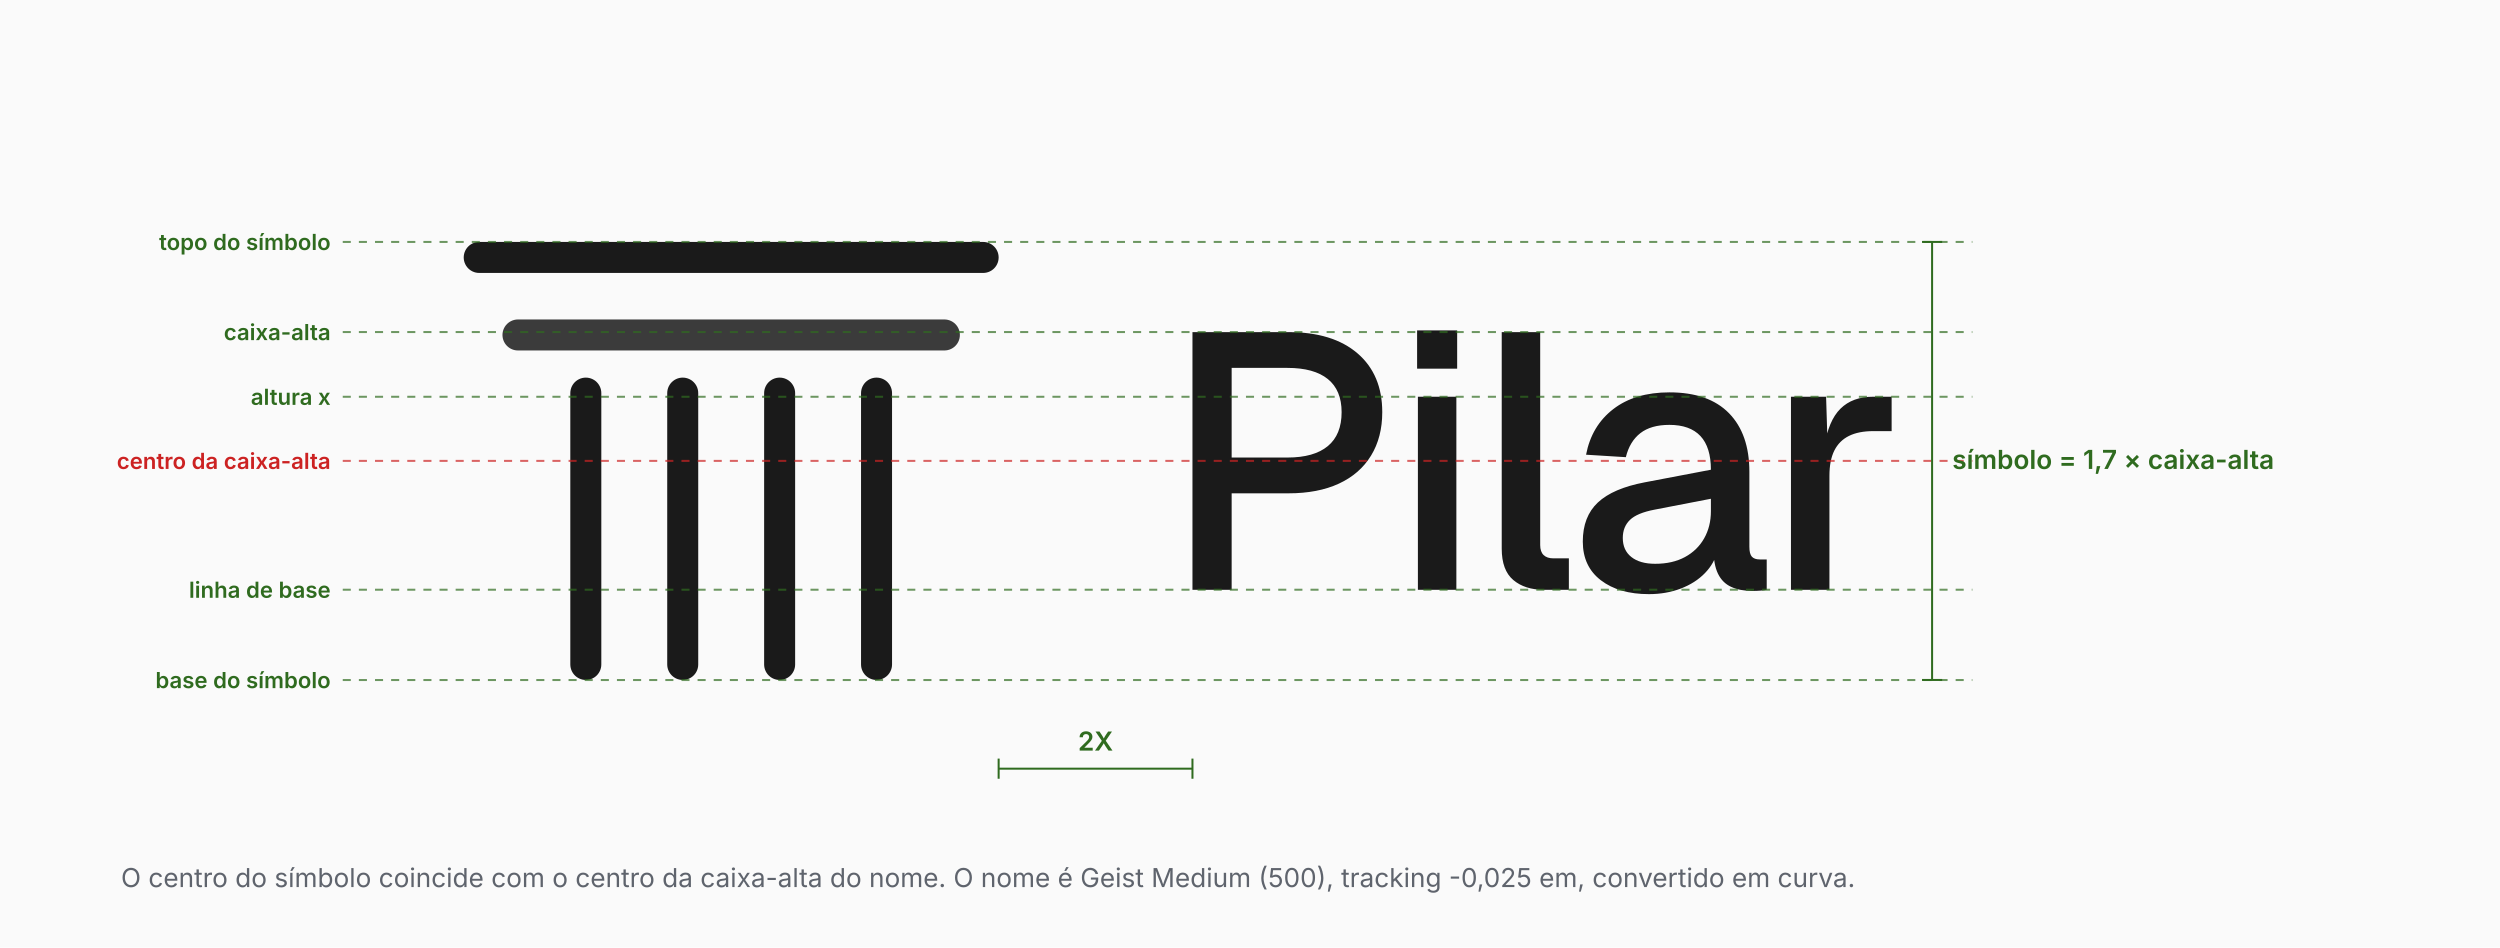
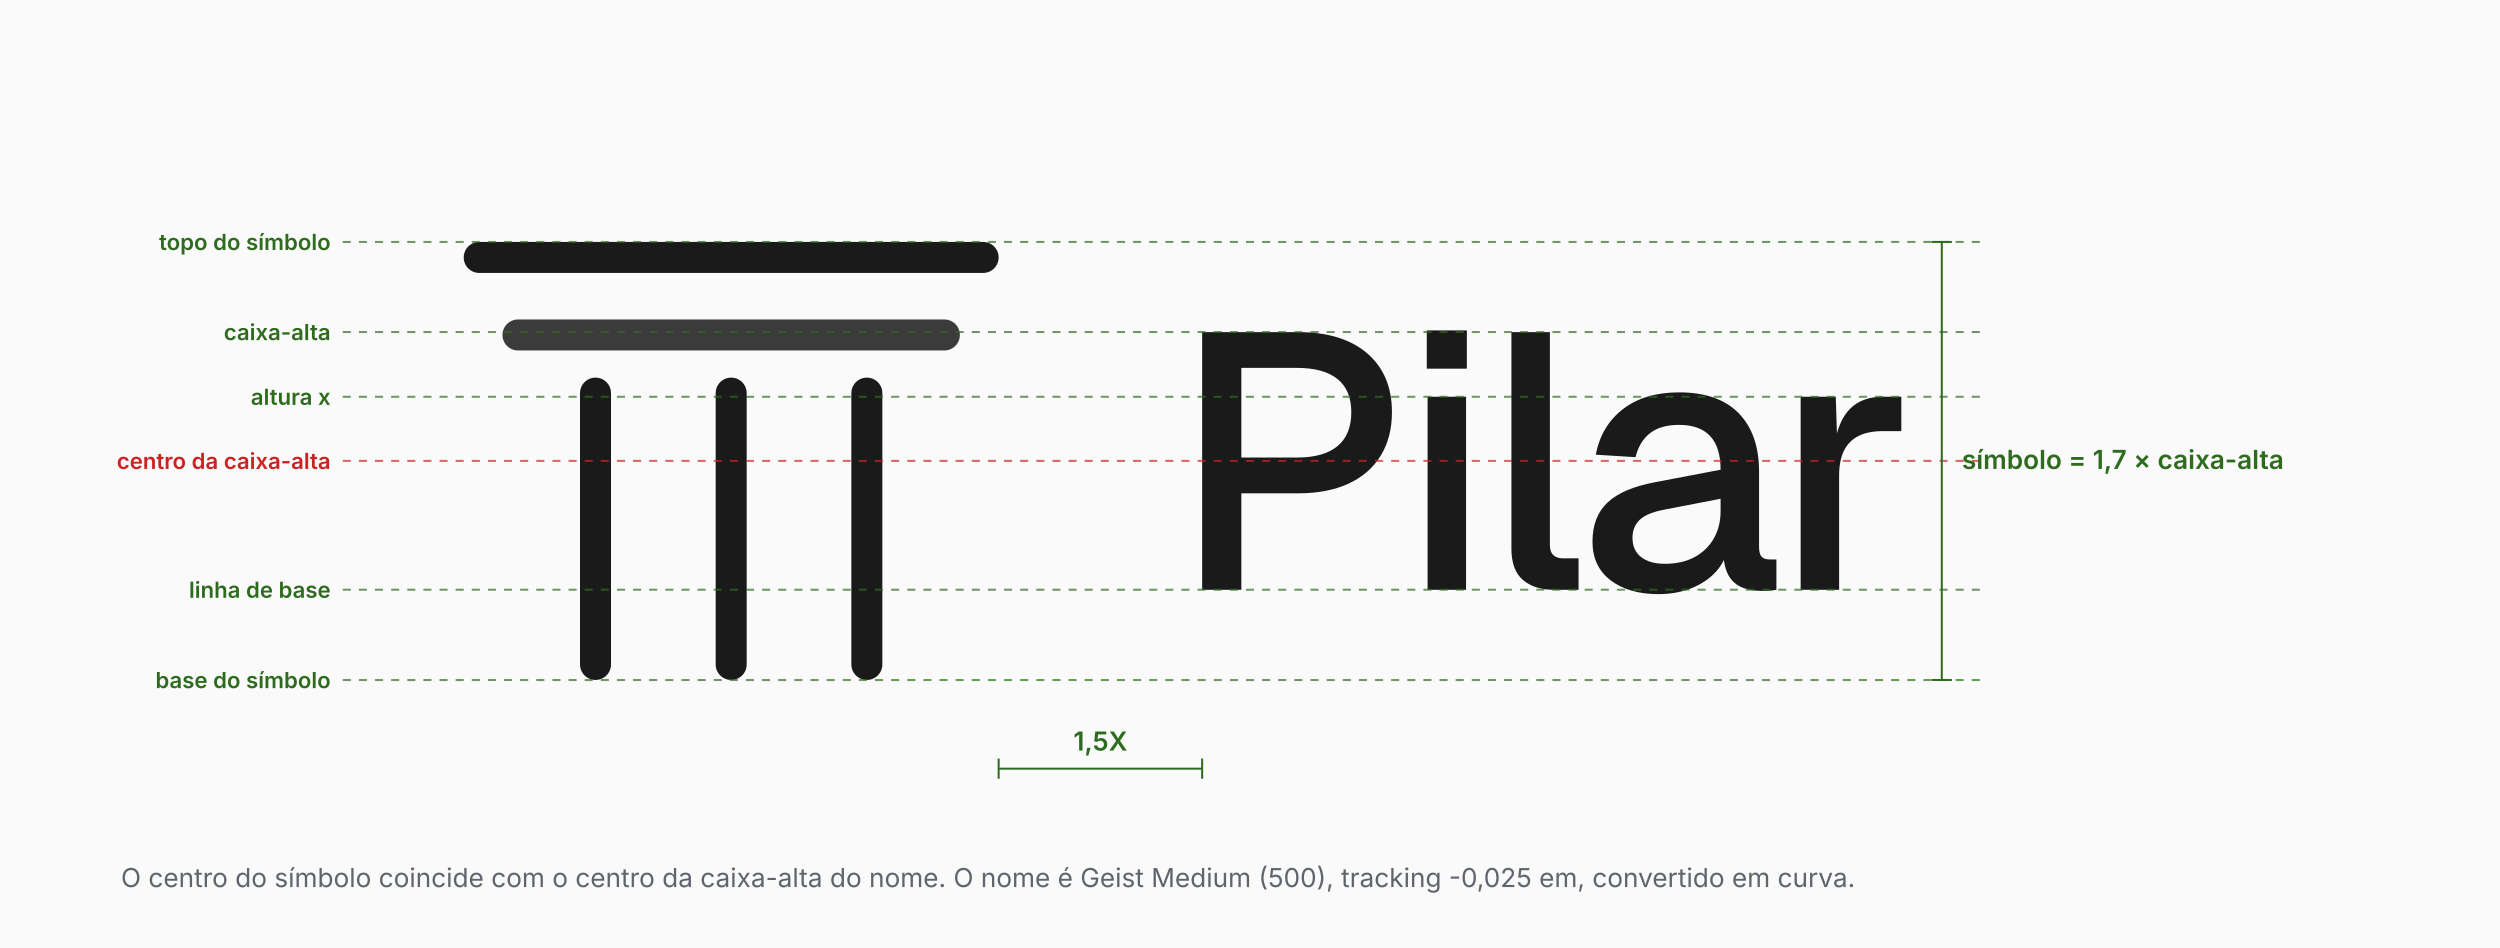
<svg xmlns="http://www.w3.org/2000/svg" viewBox="0 0 1240 470" width="1240" height="470" role="img" aria-label="Anatomia do lockup horizontal">
  <rect width="1240" height="470" fill="#FAFAFA" />
  <g transform="translate(230.00 120.00) scale(1.8)">
    <g stroke="#1A1A1A" stroke-width="8.545" stroke-linecap="round" fill="none">
      <path d="M4.273 4.273H143.131" />
      <path d="M14.954 25.635H132.45" stroke-opacity="0.85" />
-       <path d="M33.646 41.658V116.427" />
-       <path d="M60.35 41.658V116.427" />
-       <path d="M87.054 41.658V116.427" />
-       <path d="M113.757 41.658V116.427" />
+       <path d="M36.317 41.658V116.427" />
+       <path d="M73.702 41.658V116.427" />
+       <path d="M111.087 41.658V116.427" />
    </g>
-     <path d="M8.6 0V-71H35.08Q47.28 -71 54.09 -65.14Q60.9 -59.28 60.9 -48.94Q60.9 -42.02 57.81 -36.97Q54.72 -31.92 48.95 -29.25Q43.18 -26.58 35.08 -26.58H19.4V0ZM19.4 -36.44H34.78Q42.1 -36.44 45.9 -39.59Q49.7 -42.74 49.7 -48.94Q49.7 -54.98 45.91 -58.06Q42.12 -61.14 34.78 -61.14H19.4Z M70.72 0V-53.2H81.32V0ZM70.5 -60.92V-71.48H81.54V-60.92Z M105.42 0Q100.18 0 97 -2.7Q93.82 -5.4 93.82 -11.32V-71H104.42V-12.32Q104.42 -10.48 105.36 -9.57Q106.3 -8.66 108.06 -8.66H112.32V0Z M134.38 1.2Q126.12 1.2 121.14 -2.62Q116.16 -6.44 116.16 -13.28Q116.16 -20.16 120.31 -24.05Q124.46 -27.94 133.18 -29.6L151.46 -33.08Q151.46 -39.28 148.58 -42.36Q145.7 -45.44 140.02 -45.44Q134.94 -45.44 132.01 -43.15Q129.08 -40.86 128.02 -36.54L117.06 -37.22Q118.58 -45.18 124.56 -49.79Q130.54 -54.4 140.02 -54.4Q150.82 -54.4 156.44 -48.66Q162.06 -42.92 162.06 -32.52V-11.84Q162.06 -9.88 162.75 -9.12Q163.44 -8.36 164.94 -8.36H166.84V0Q166.34 0.14 165.22 0.23Q164.1 0.32 162.92 0.32Q159.46 0.32 157.04 -0.8Q154.62 -1.92 153.4 -4.45Q152.18 -6.98 152.18 -11.28L153.26 -10.8Q152.48 -7.34 149.82 -4.6Q147.16 -1.86 143.15 -0.33Q139.14 1.2 134.38 1.2ZM136.1 -7.16Q140.88 -7.16 144.31 -9.02Q147.74 -10.88 149.6 -14.17Q151.46 -17.46 151.46 -21.68V-25.08L135.94 -22.08Q131.12 -21.16 129.15 -19.25Q127.18 -17.34 127.18 -14.28Q127.18 -10.9 129.54 -9.03Q131.9 -7.16 136.1 -7.16Z M173.52 0V-53.2H183.2L183.64 -39.08L182.72 -39.36Q183.82 -46.6 187.16 -49.9Q190.5 -53.2 196.18 -53.2H201.26V-43.72H196.22Q192.16 -43.72 189.49 -42.39Q186.82 -41.06 185.47 -38.36Q184.12 -35.66 184.12 -31.38V0Z" transform="translate(192.211 95.850)" fill="#1A1A1A" />
+     <path d="M8.6 0V-71H35.08Q47.28 -71 54.09 -65.14Q60.9 -59.28 60.9 -48.94Q60.9 -42.02 57.81 -36.97Q54.72 -31.92 48.95 -29.25Q43.18 -26.58 35.08 -26.58H19.4V0ZM19.4 -36.44H34.78Q42.1 -36.44 45.9 -39.59Q49.7 -42.74 49.7 -48.94Q49.7 -54.98 45.91 -58.06Q42.12 -61.14 34.78 -61.14H19.4Z M70.72 0V-53.2H81.32V0ZM70.5 -60.92V-71.48H81.54V-60.92Z M105.42 0Q100.18 0 97 -2.7Q93.82 -5.4 93.82 -11.32V-71H104.42V-12.32Q104.42 -10.48 105.36 -9.57Q106.3 -8.66 108.06 -8.66H112.32V0Z M134.38 1.2Q126.12 1.2 121.14 -2.62Q116.16 -6.44 116.16 -13.28Q116.16 -20.16 120.31 -24.05Q124.46 -27.94 133.18 -29.6L151.46 -33.08Q151.46 -39.28 148.58 -42.36Q145.7 -45.44 140.02 -45.44Q134.94 -45.44 132.01 -43.15Q129.08 -40.86 128.02 -36.54L117.06 -37.22Q118.58 -45.18 124.56 -49.79Q130.54 -54.4 140.02 -54.4Q150.82 -54.4 156.44 -48.66Q162.06 -42.92 162.06 -32.52V-11.84Q162.06 -9.88 162.75 -9.12Q163.44 -8.36 164.94 -8.36H166.84V0Q166.34 0.14 165.22 0.23Q164.1 0.32 162.92 0.32Q159.46 0.32 157.04 -0.8Q154.62 -1.92 153.4 -4.45Q152.18 -6.98 152.18 -11.28L153.26 -10.8Q152.48 -7.34 149.82 -4.6Q147.16 -1.86 143.15 -0.33Q139.14 1.2 134.38 1.2ZM136.1 -7.16Q140.88 -7.16 144.31 -9.02Q147.74 -10.88 149.6 -14.17Q151.46 -17.46 151.46 -21.68V-25.08L135.94 -22.08Q131.12 -21.16 129.15 -19.25Q127.18 -17.34 127.18 -14.28Q127.18 -10.9 129.54 -9.03Q131.9 -7.16 136.1 -7.16Z M173.52 0V-53.2H183.2L183.64 -39.08L182.72 -39.36Q183.82 -46.6 187.16 -49.9Q190.5 -53.2 196.18 -53.2H201.26V-43.72H196.22Q192.16 -43.72 189.49 -42.39Q186.82 -41.06 185.47 -38.36Q184.12 -35.66 184.12 -31.38V0Z" transform="translate(194.881 95.850)" fill="#1A1A1A" />
  </g>
-   <path d="M170.0 120.0H978.3" stroke="#2F6B1F" stroke-dasharray="4 4" opacity=".7" />
+   <path d="M170.0 120.0H983.1" stroke="#2F6B1F" stroke-dasharray="4 4" opacity=".7" />
  <text x="164.0" y="124.0" font-family="Geist, Inter, system-ui, -apple-system, sans-serif" font-size="11" font-weight="600" fill="#2F6B1F" text-anchor="end">topo do símbolo</text>
-   <path d="M170.0 164.7H978.3" stroke="#2F6B1F" stroke-dasharray="4 4" opacity=".7" />
+   <path d="M170.0 164.7H983.1" stroke="#2F6B1F" stroke-dasharray="4 4" opacity=".7" />
  <text x="164.0" y="168.7" font-family="Geist, Inter, system-ui, -apple-system, sans-serif" font-size="11" font-weight="600" fill="#2F6B1F" text-anchor="end">caixa-alta</text>
-   <path d="M170.0 196.8H978.3" stroke="#2F6B1F" stroke-dasharray="4 4" opacity=".7" />
+   <path d="M170.0 196.8H983.1" stroke="#2F6B1F" stroke-dasharray="4 4" opacity=".7" />
  <text x="164.0" y="200.8" font-family="Geist, Inter, system-ui, -apple-system, sans-serif" font-size="11" font-weight="600" fill="#2F6B1F" text-anchor="end">altura x</text>
-   <path d="M170.0 292.5H978.3" stroke="#2F6B1F" stroke-dasharray="4 4" opacity=".7" />
+   <path d="M170.0 292.5H983.1" stroke="#2F6B1F" stroke-dasharray="4 4" opacity=".7" />
  <text x="164.0" y="296.5" font-family="Geist, Inter, system-ui, -apple-system, sans-serif" font-size="11" font-weight="600" fill="#2F6B1F" text-anchor="end">linha de base</text>
-   <path d="M170.0 337.3H978.3" stroke="#2F6B1F" stroke-dasharray="4 4" opacity=".7" />
+   <path d="M170.0 337.3H983.1" stroke="#2F6B1F" stroke-dasharray="4 4" opacity=".7" />
  <text x="164.0" y="341.3" font-family="Geist, Inter, system-ui, -apple-system, sans-serif" font-size="11" font-weight="600" fill="#2F6B1F" text-anchor="end">base do símbolo</text>
-   <path d="M170.0 228.6H978.3" stroke="#CC2222" stroke-dasharray="4 4" opacity=".7" />
+   <path d="M170.0 228.6H983.1" stroke="#CC2222" stroke-dasharray="4 4" opacity=".7" />
  <text x="164.0" y="232.6" font-family="Geist, Inter, system-ui, -apple-system, sans-serif" font-size="11" font-weight="600" fill="#CC2222" text-anchor="end">centro da caixa-alta</text>
-   <path d="M495.326 381.26H591.459M495.326 376.26V386.26M591.459 376.26V386.26" stroke="#2F6B1F" stroke-width="1" fill="none" />
-   <text x="543.4" y="372.3" font-family="Geist, Inter, system-ui, -apple-system, sans-serif" font-size="13" font-weight="600" fill="#2F6B1F" text-anchor="middle">2X</text>
-   <path d="M958.319 120.0V337.26M953.319 120.0H963.319M953.319 337.26H963.319" stroke="#2F6B1F" stroke-width="1" fill="none" />
-   <text x="968.3" y="232.6" font-family="Geist, Inter, system-ui, -apple-system, sans-serif" font-size="13" font-weight="600" fill="#2F6B1F" text-anchor="start">símbolo = 1,7 × caixa-alta</text>
+   <path d="M495.326 381.26H596.266M495.326 376.26V386.26M596.266 376.26V386.26" stroke="#2F6B1F" stroke-width="1" fill="none" />
+   <text x="545.8" y="372.3" font-family="Geist, Inter, system-ui, -apple-system, sans-serif" font-size="13" font-weight="600" fill="#2F6B1F" text-anchor="middle">1,5X</text>
+   <path d="M963.126 120.0V337.26M958.126 120.0H968.126M958.126 337.26H968.126" stroke="#2F6B1F" stroke-width="1" fill="none" />
+   <text x="973.1" y="232.6" font-family="Geist, Inter, system-ui, -apple-system, sans-serif" font-size="13" font-weight="600" fill="#2F6B1F" text-anchor="start">símbolo = 1,7 × caixa-alta</text>
  <text x="60.0" y="440.0" font-family="Geist, Inter, system-ui, -apple-system, sans-serif" font-size="13" font-weight="400" fill="#5F646D" text-anchor="start">O centro do símbolo coincide com o centro da caixa-alta do nome. O nome é Geist Medium (500), tracking -0,025 em, convertido em curva.</text>
</svg>
